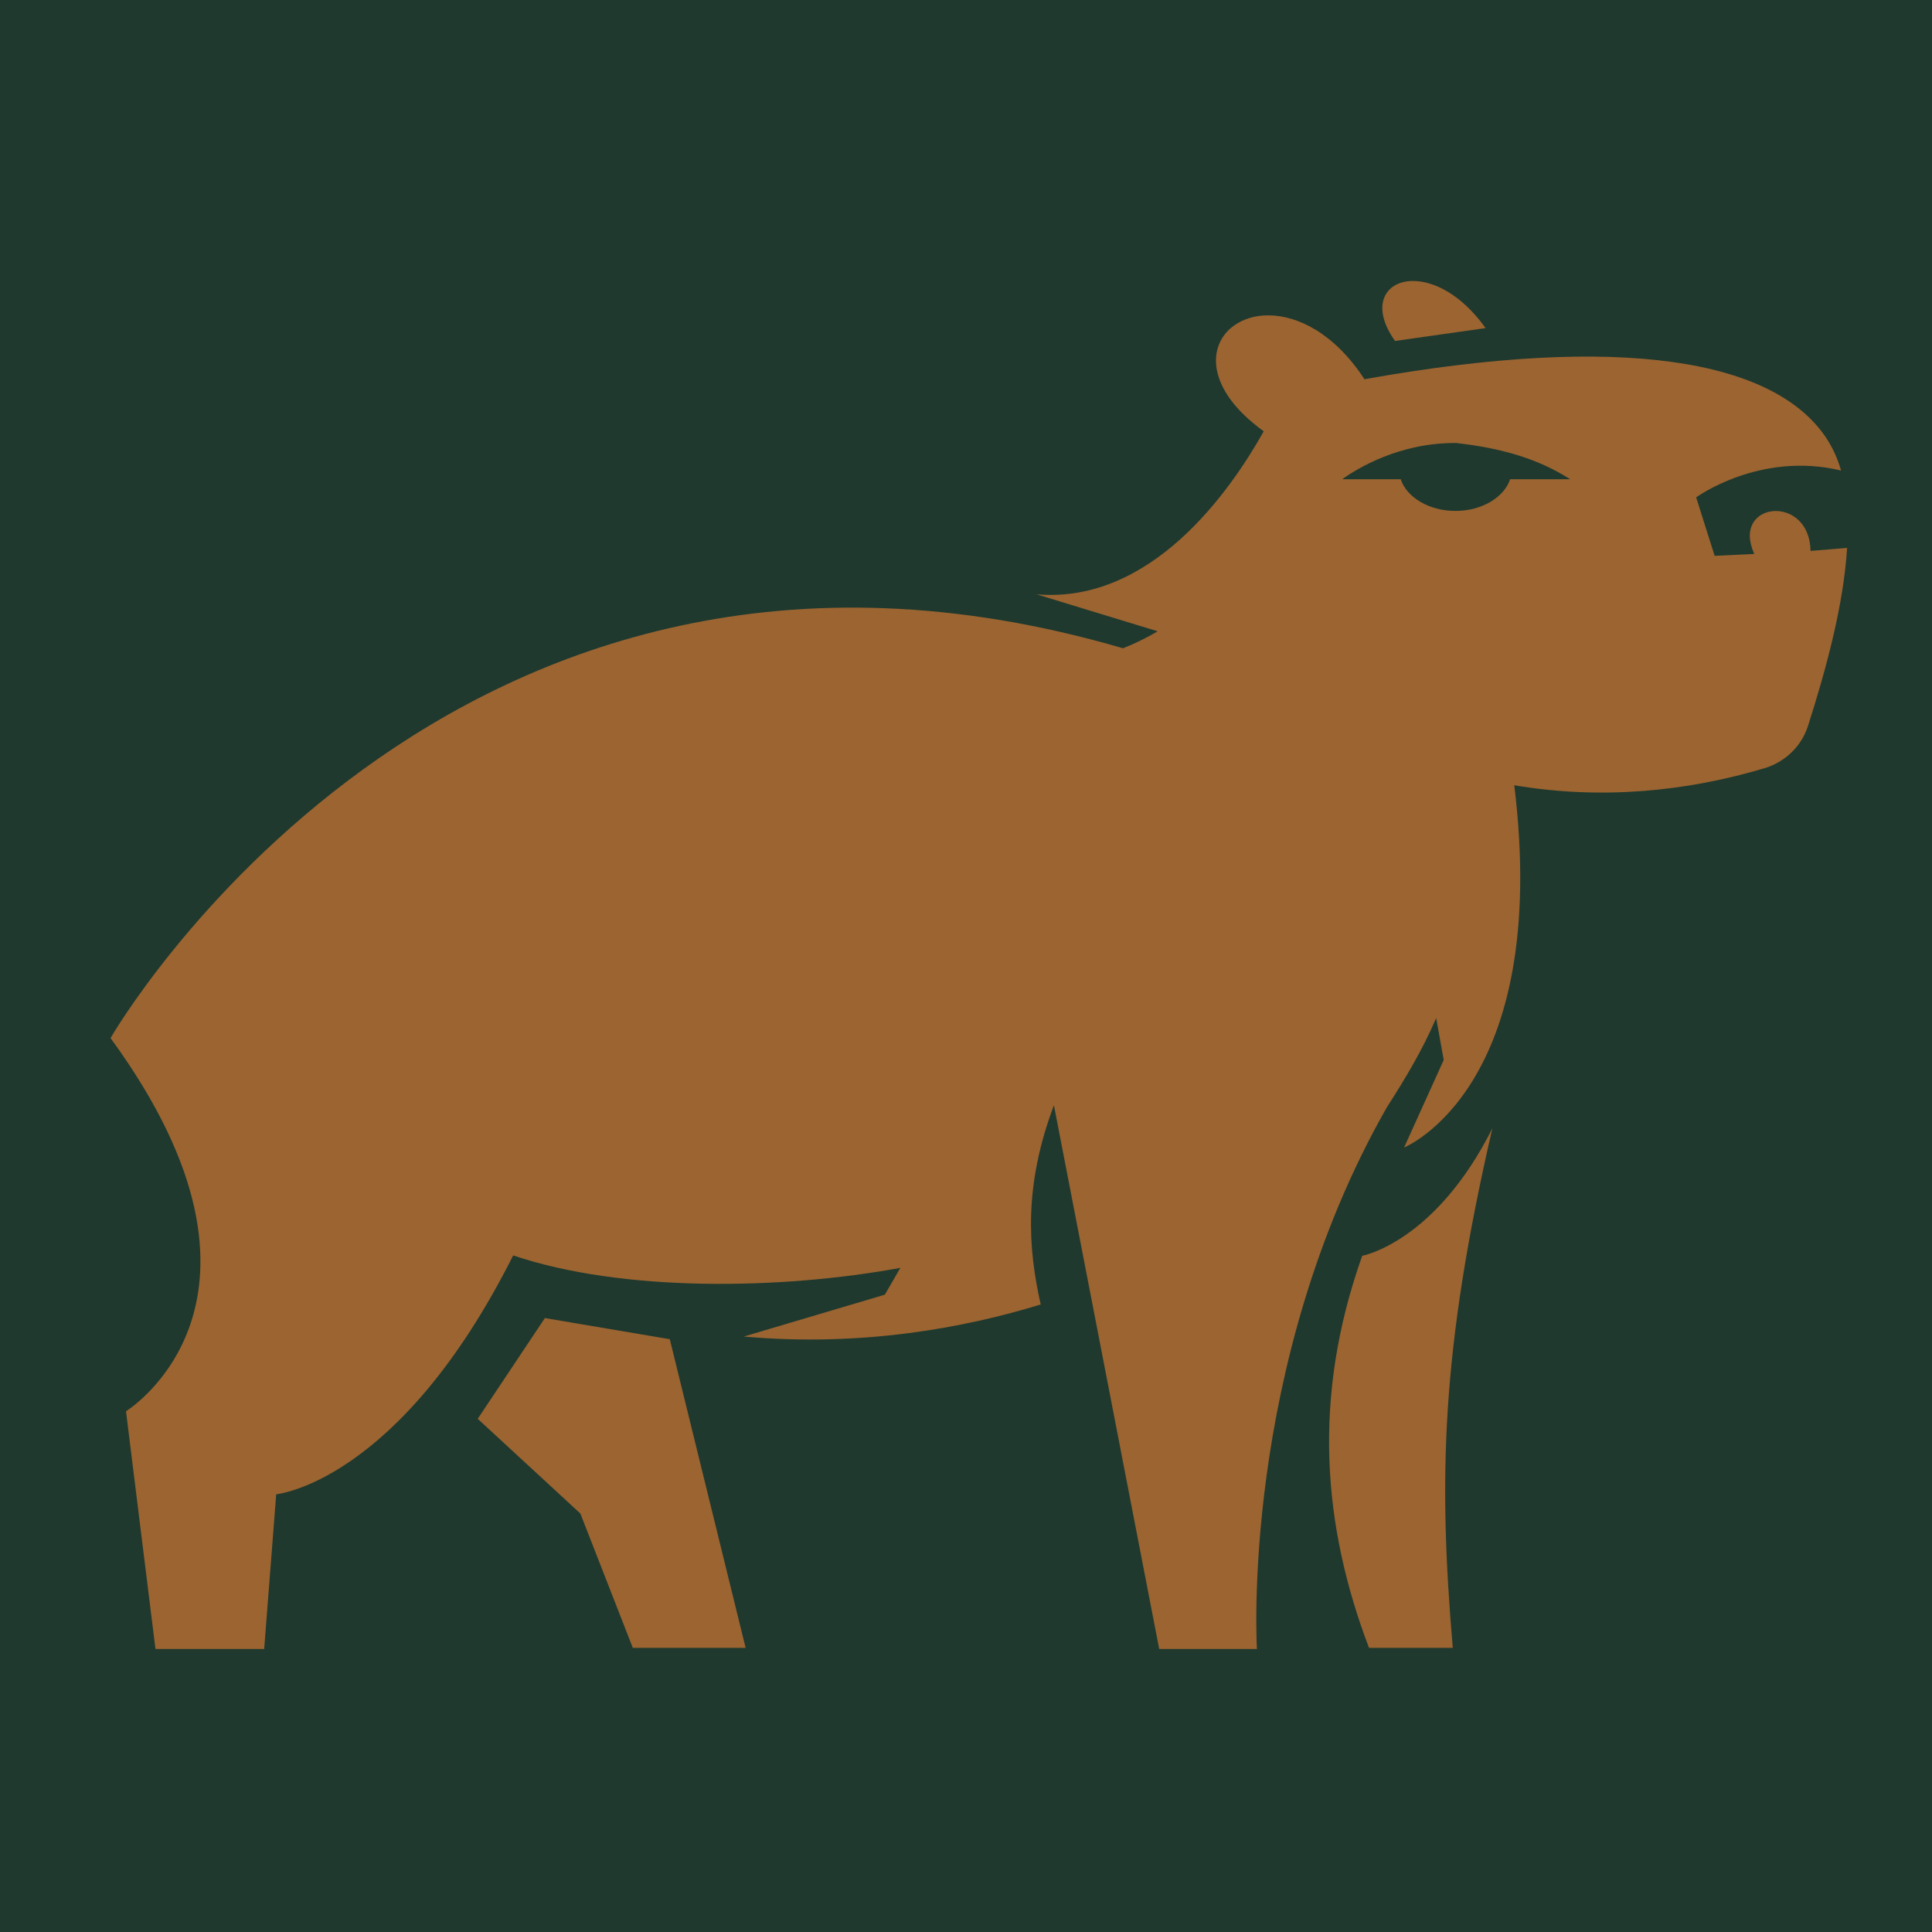
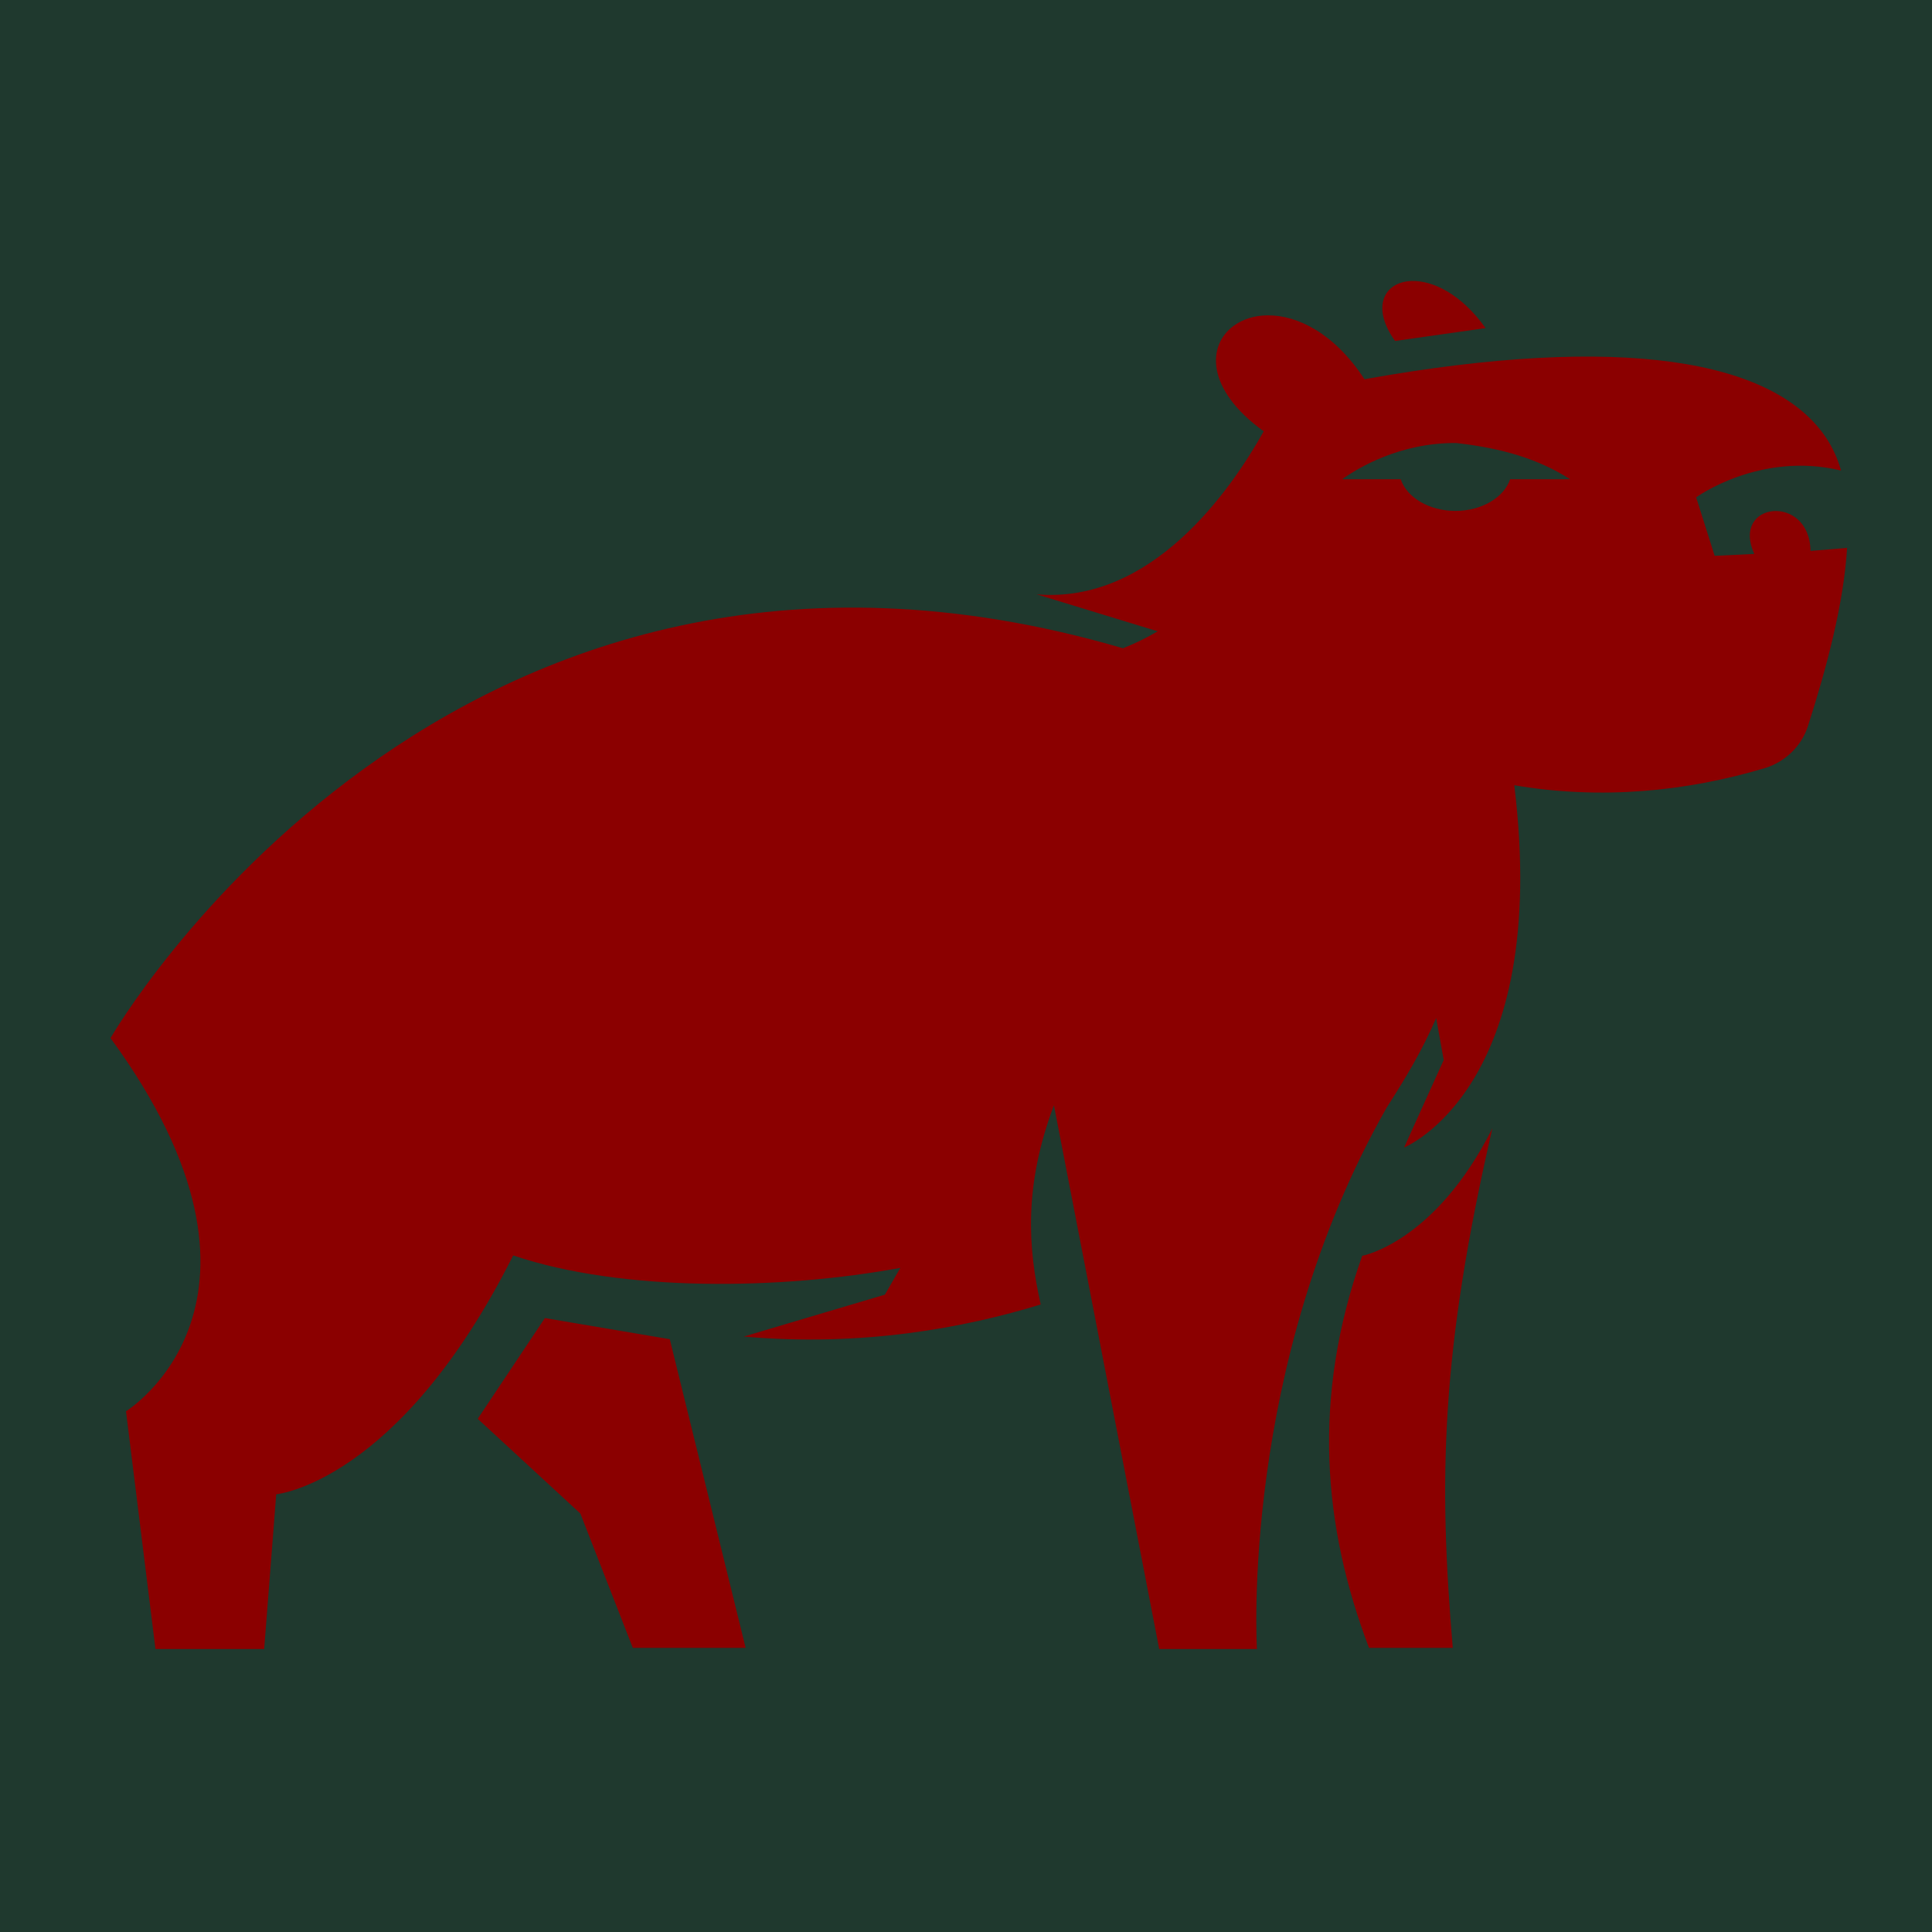
<svg xmlns="http://www.w3.org/2000/svg" style="height: 512px; width: 512px;" viewBox="0 0 512 512">
  <path d="M0 0h512v512H0z" fill="#1f392e" fill-opacity="1" />
  <g class="" style="" transform="translate(0,0)">
-     <path d="M374 74.47c-7.1.26-10.8 6.79-4.3 15.89l24-3.41c-6.5-9.11-14.1-12.69-19.7-12.48zm-38 9.1c-3.5 0-6.6 1.01-9 2.73-7.1 5.1-7.6 16.8 7.9 28-8.9 15.9-29.8 45.8-60.2 43.2l32.1 9.8c-2.7 1.6-5.7 3.1-9.2 4.5C118.7 119.4 29.29 275.1 29.29 275.1c51.1 69.9 4.1 98.9 4.1 98.9l7.81 63h28.81l3.19-41s32.5-3 62.8-63.3c29 9.8 71 9.1 102.6 3.3l-4.1 7.1-37.4 11.1c31.2 2.8 58.5-2.3 78.7-8.5-3.4-15.1-4.5-31.5 3.5-52.8L307.2 437h25.9s-4.6-75 34.4-143.5c5-7.8 9.4-15.1 13.1-23.7l2 11.1-10.5 23.2s39-15.7 29.2-96c23 3.9 45.6 1.7 66.6-4.6 5.3-1.7 9.5-5.8 11.2-11 5-15.6 9.5-32.5 10.4-47.3l-9.7.8c-.2-15.3-21.2-13.1-14.9.8l-10.5.5-4.9-15.5s16.9-12.3 38.4-7.1c-.9-3.2-2.2-6-3.9-8.6-13.8-20.8-54.3-27.8-122.4-15.6-8-12.24-17.8-16.96-25.6-16.93zm49.9 33.83c12.4 1.4 21.9 4.3 30.2 9.6h-15.9c-1.6 4.8-7.5 8.4-14.5 8.4s-12.9-3.6-14.5-8.4h-15.5c4.2-3 15.3-9.7 30.2-9.6zm9.6 181.6c-15.2 30.3-34.5 33.8-34.5 33.8-13.4 37.7-10.4 71.8 1.8 103.9H385c-3.8-44.7-3.2-78.4 10.5-137.7zm-251.1 50.3L126.6 376l27.2 25.1 13.9 35.6h29.9l-20.1-81.8z" fill="#9b6431" fill-opacity="1" />
+     <path d="M374 74.47c-7.1.26-10.8 6.79-4.3 15.89l24-3.41c-6.5-9.11-14.1-12.69-19.7-12.48zm-38 9.1c-3.5 0-6.6 1.01-9 2.73-7.1 5.1-7.6 16.8 7.9 28-8.9 15.9-29.8 45.8-60.2 43.2l32.1 9.8c-2.7 1.6-5.7 3.1-9.2 4.5C118.7 119.4 29.29 275.1 29.29 275.1c51.1 69.9 4.1 98.9 4.1 98.9l7.81 63h28.81l3.19-41s32.5-3 62.8-63.3c29 9.8 71 9.1 102.6 3.3l-4.1 7.1-37.4 11.1c31.2 2.8 58.5-2.3 78.7-8.5-3.4-15.1-4.5-31.5 3.5-52.8L307.2 437h25.9s-4.6-75 34.4-143.5c5-7.8 9.4-15.1 13.1-23.7l2 11.1-10.5 23.2s39-15.7 29.2-96c23 3.9 45.6 1.7 66.6-4.6 5.3-1.7 9.5-5.8 11.2-11 5-15.6 9.5-32.5 10.4-47.3l-9.7.8c-.2-15.3-21.2-13.1-14.9.8l-10.5.5-4.9-15.5s16.9-12.3 38.4-7.1c-.9-3.2-2.2-6-3.9-8.6-13.8-20.8-54.3-27.8-122.4-15.6-8-12.24-17.8-16.96-25.6-16.93zm49.9 33.83c12.4 1.4 21.9 4.3 30.2 9.6h-15.9c-1.6 4.8-7.5 8.4-14.5 8.4s-12.9-3.6-14.5-8.4h-15.5c4.2-3 15.3-9.7 30.2-9.6zm9.6 181.6c-15.2 30.3-34.5 33.8-34.5 33.8-13.4 37.7-10.4 71.8 1.8 103.9H385c-3.8-44.7-3.2-78.4 10.5-137.7zm-251.1 50.3L126.6 376l27.2 25.1 13.9 35.6h29.9l-20.1-81.8z" fill="#8B0000" fill-opacity="1" />
  </g>
</svg>
